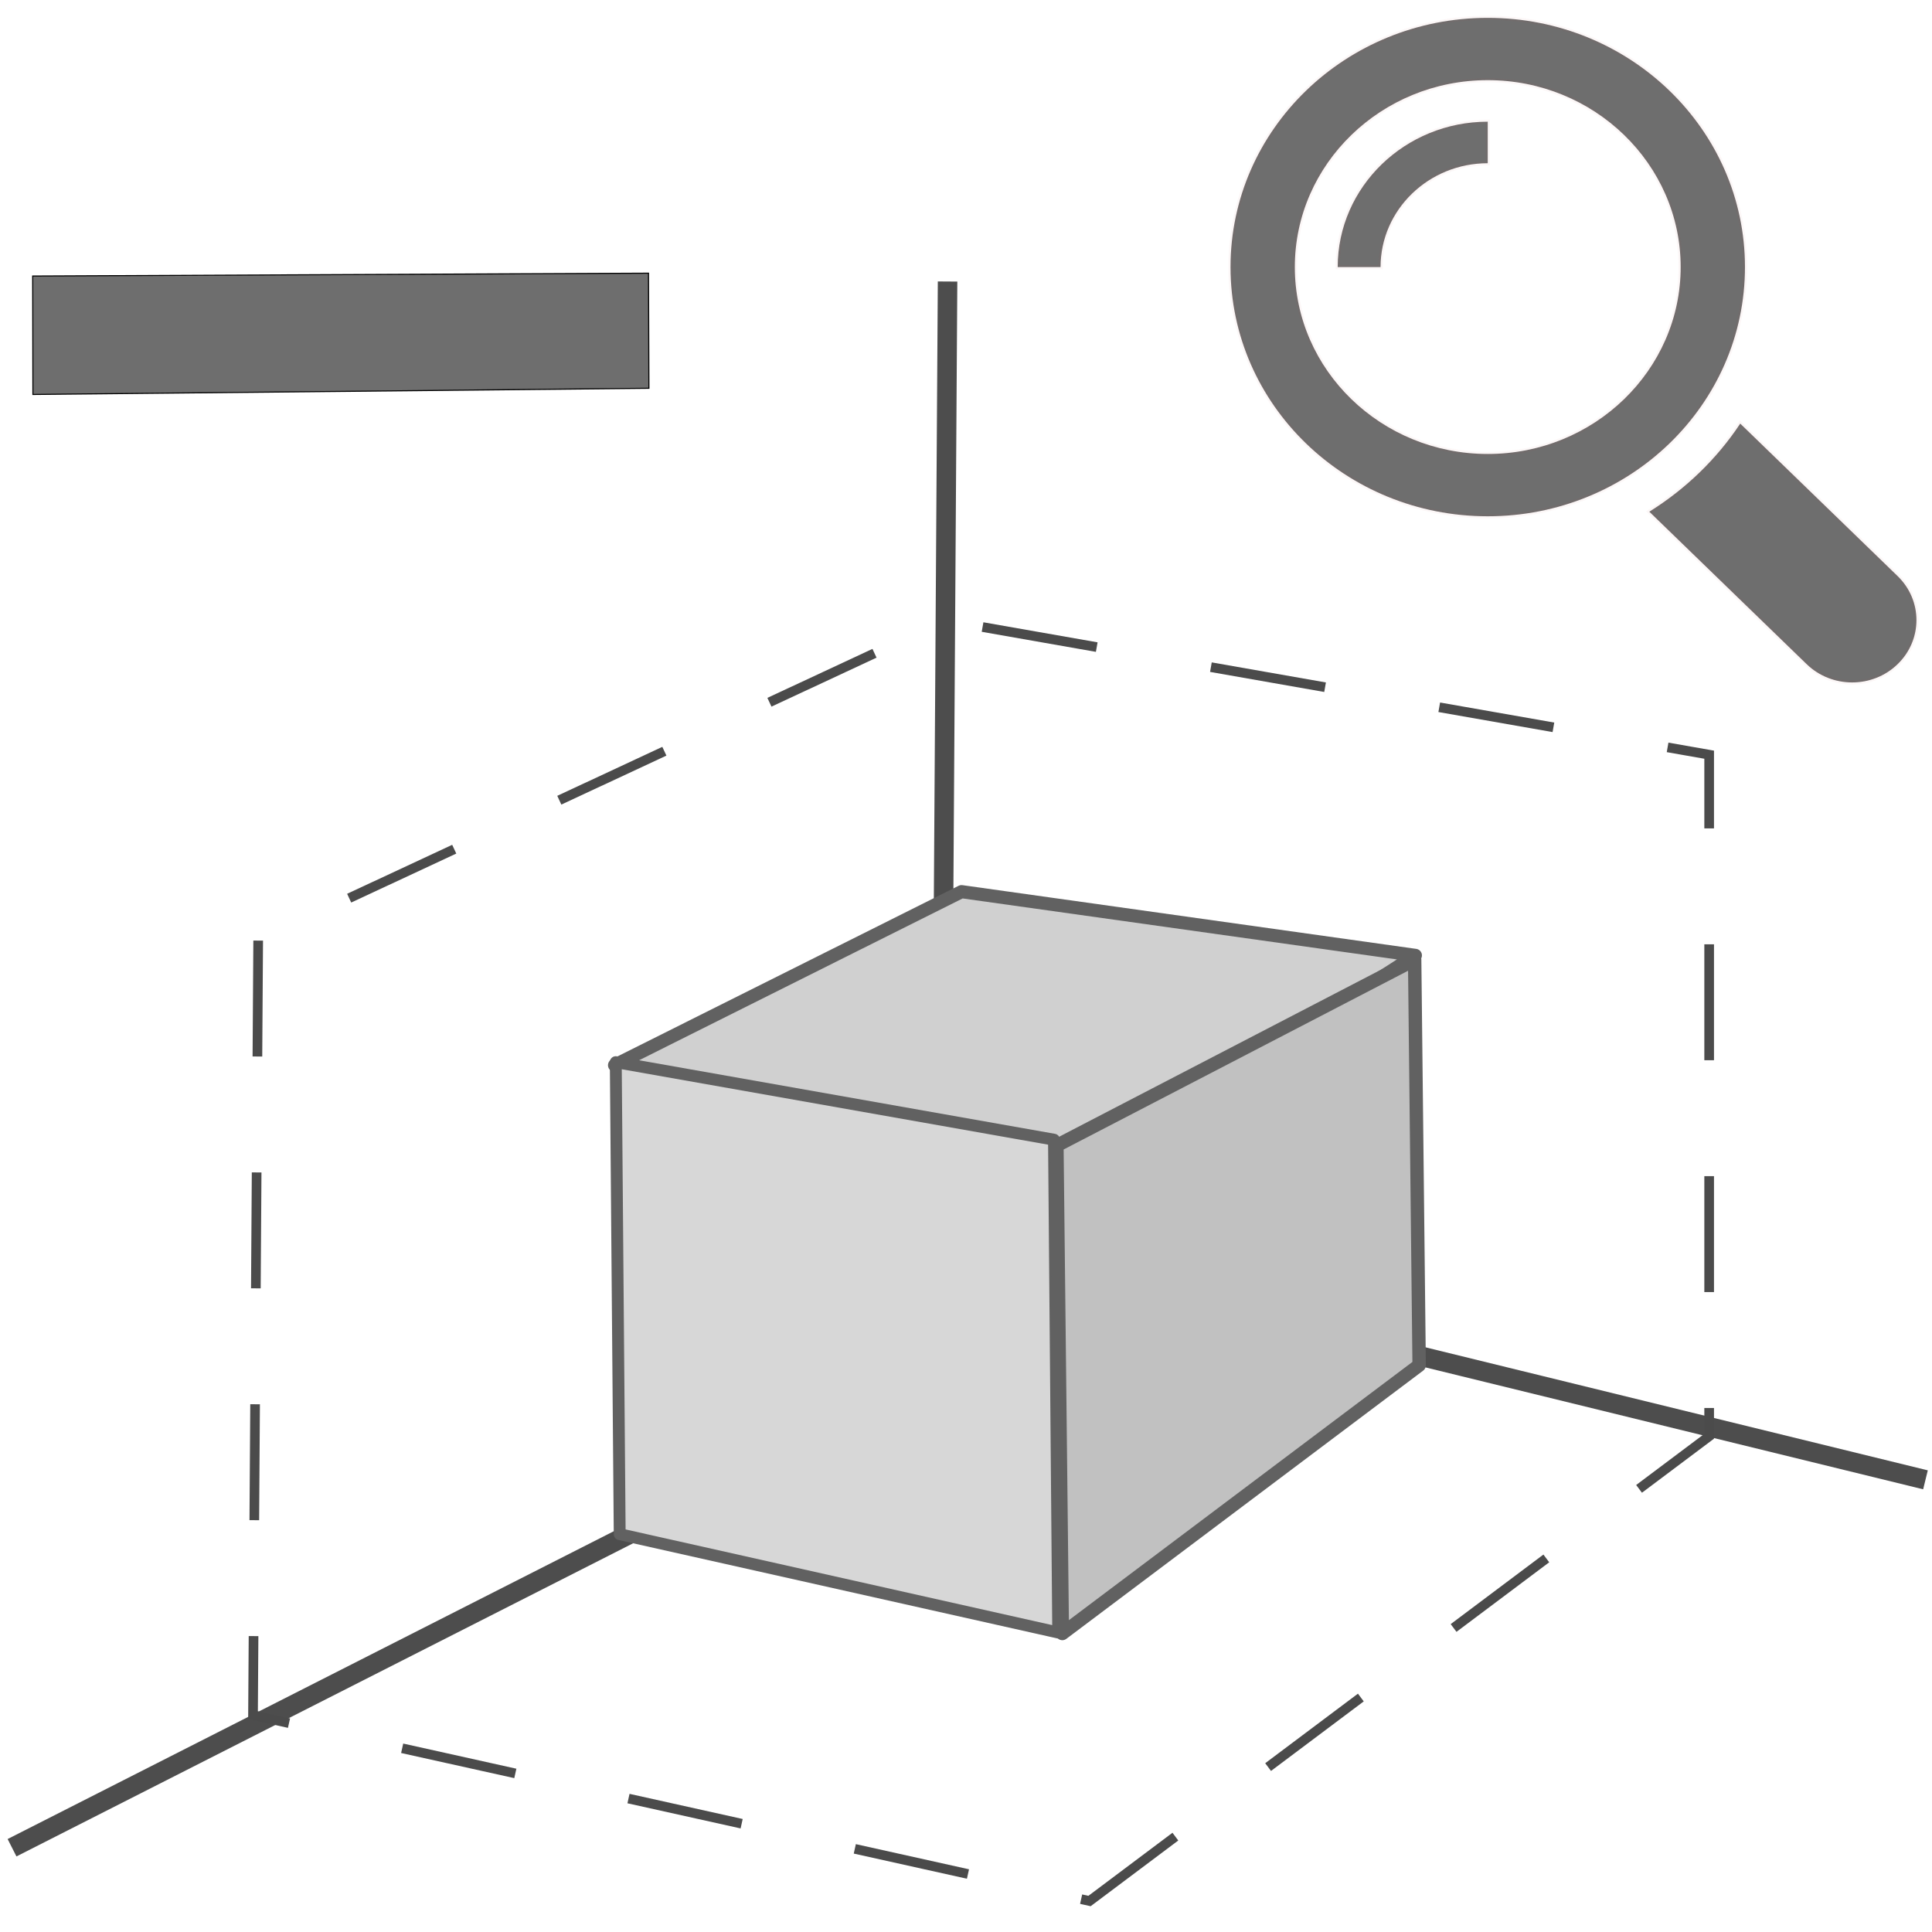
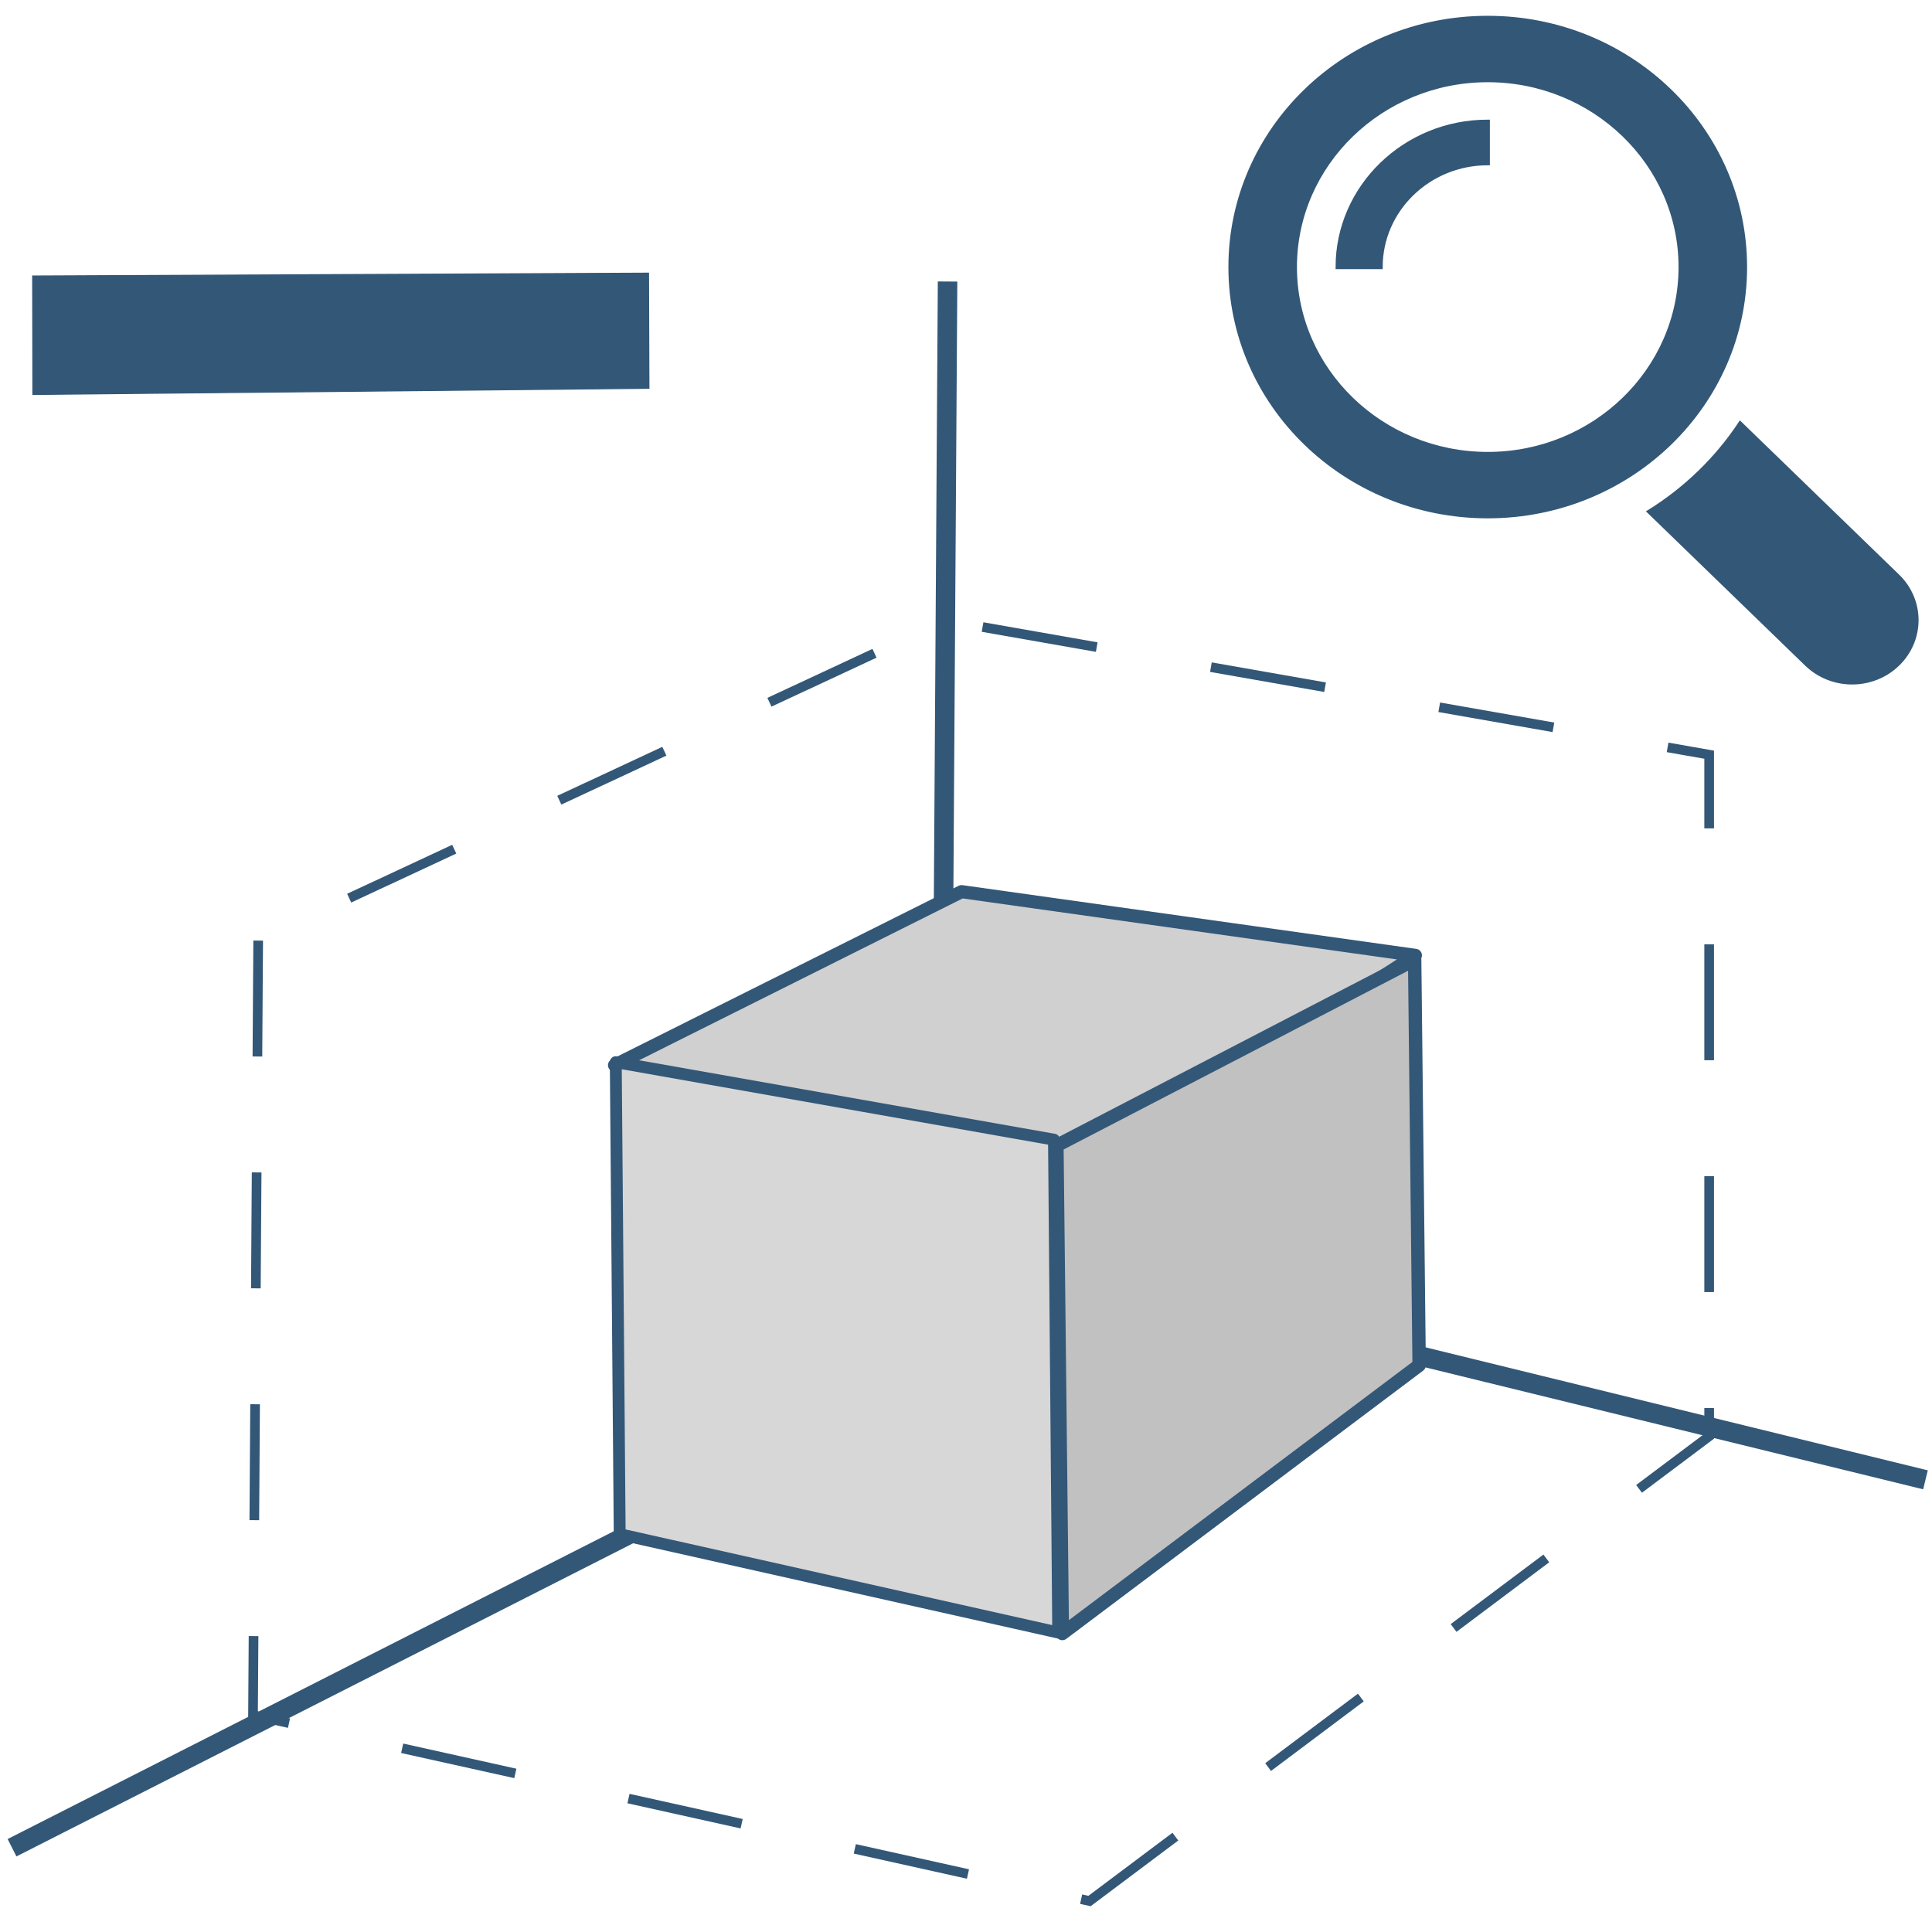
<svg xmlns="http://www.w3.org/2000/svg" xmlns:ns1="http://www.openswatchbook.org/uri/2009/osb" width="200mm" height="200mm" viewBox="0 0 200 200" version="1.1" id="svg8">
  <defs id="defs2">
    <linearGradient id="linearGradient6684" ns1:paint="solid">
      <stop style="stop-color:#ffffff;stop-opacity:1;" offset="0" id="stop6682" />
    </linearGradient>
    <linearGradient id="linearGradient6739" ns1:paint="solid">
      <stop style="stop-color:#000000;stop-opacity:1;" offset="0" id="stop6737" />
    </linearGradient>
  </defs>
  <g id="layer1" transform="translate(0,-97)">
    <g id="g4487" style="opacity:1;fill:#b0aaa6;fill-opacity:1;stroke:#ad3535;stroke-width:3;stroke-miterlimit:4;stroke-dasharray:none;stroke-opacity:0.042">
      <g aria-label="R" transform="scale(1.022838,0.977672)" style="font-style:normal;font-weight:normal;font-size:33.69px;line-height:1.25;font-family:sans-serif;letter-spacing:0px;word-spacing:0px;fill:#000000;fill-opacity:1;stroke:none;stroke-width:2.527" id="text4556">
        <text xml:space="preserve" style="font-style:normal;font-weight:normal;font-size:10.583px;line-height:1.25;font-family:sans-serif;letter-spacing:0px;word-spacing:0px;fill:#000000;fill-opacity:1;stroke:none;stroke-width:0.669" x="32.884" y="135.226" id="text4563" transform="scale(0.977672,1.022838)">
          <tspan id="tspan4561" x="32.884" y="144.882" style="stroke-width:0.669" />
        </text>
      </g>
-       <path style="fill:none;stroke:#4d4d4d;stroke-width:2.019;stroke-linecap:butt;stroke-linejoin:miter;stroke-miterlimit:4;stroke-dasharray:none;stroke-opacity:1" d="M 98.092,126.142 97.361,239.468 1.246,288.277 M 96.996,225.127 199.324,250.191" id="path4573" />
-       <path d="m 146.519,195.901 -32.175,20.661 -50.726,-9.293 35.921,-17.965 z" style="opacity:1;fill:#d0d0d0;fill-opacity:1;fill-rule:evenodd;stroke:#616161;stroke-width:1.359;stroke-linejoin:round;stroke-miterlimit:4;stroke-dasharray:none;stroke-opacity:1" id="path4521" />
-       <path d="m 109.545,266 -0.437,-51.021 -45.363,-8.025 0.406,48.864 z" style="opacity:1;fill:#d7d7d7;fill-opacity:1;fill-rule:evenodd;stroke:#616161;stroke-width:1.229;stroke-linejoin:round;stroke-miterlimit:4;stroke-dasharray:none;stroke-opacity:1" id="path4523" />
-       <path d="m 146.91,238.332 -36.939,27.766 -0.562,-50.522 37.036,-19.221 z" style="opacity:1;fill:#c1c1c1;fill-opacity:1;fill-rule:evenodd;stroke:#616161;stroke-width:1.388;stroke-linejoin:round;stroke-miterlimit:4;stroke-dasharray:none;stroke-opacity:1" id="path4525" />
+       <path style="fill:none;stroke:#335777;stroke-width:2.019;stroke-linecap:butt;stroke-linejoin:miter;stroke-miterlimit:4;stroke-dasharray:none;stroke-opacity:1" d="M 98.092,126.142 97.361,239.468 1.246,288.277 M 96.996,225.127 199.324,250.191" id="path4573" />
+       <path d="m 146.519,195.901 -32.175,20.661 -50.726,-9.293 35.921,-17.965 z" style="opacity:1;fill:#d0d0d0;fill-opacity:1;fill-rule:evenodd;stroke:#335777;stroke-width:1.359;stroke-linejoin:round;stroke-miterlimit:4;stroke-dasharray:none;stroke-opacity:1" id="path4521" />
+       <path d="m 109.545,266 -0.437,-51.021 -45.363,-8.025 0.406,48.864 z" style="opacity:1;fill:#d7d7d7;fill-opacity:1;fill-rule:evenodd;stroke:#335777;stroke-width:1.229;stroke-linejoin:round;stroke-miterlimit:4;stroke-dasharray:none;stroke-opacity:1" id="path4523" />
+       <path d="m 146.91,238.332 -36.939,27.766 -0.562,-50.522 37.036,-19.221 z" style="opacity:1;fill:#c1c1c1;fill-opacity:1;fill-rule:evenodd;stroke:#335777;stroke-width:1.388;stroke-linejoin:round;stroke-miterlimit:4;stroke-dasharray:none;stroke-opacity:1" id="path4525" />
      <g transform="matrix(0.2645833,0,0,0.2645833,114.5882,-77.60735)" id="g4600" />
      <g transform="matrix(0.2645833,0,0,0.2645833,114.5882,-77.60735)" id="g4602" />
      <g transform="matrix(0.2645833,0,0,0.2645833,114.5882,-77.60735)" id="g4604" />
      <g transform="matrix(0.2645833,0,0,0.2645833,114.5882,-77.60735)" id="g4606" />
      <g transform="matrix(0.2645833,0,0,0.2645833,114.5882,-77.60735)" id="g4608" />
      <g transform="matrix(0.2645833,0,0,0.2645833,114.5882,-77.60735)" id="g4610" />
      <g transform="matrix(0.2645833,0,0,0.2645833,114.5882,-77.60735)" id="g4612" />
      <g transform="matrix(0.2645833,0,0,0.2645833,114.5882,-77.60735)" id="g4614" />
      <g transform="matrix(0.2645833,0,0,0.2645833,114.5882,-77.60735)" id="g4616" />
      <g transform="matrix(0.2645833,0,0,0.2645833,114.5882,-77.60735)" id="g4618" />
      <g transform="matrix(0.2645833,0,0,0.2645833,114.5882,-77.60735)" id="g4620" />
      <g transform="matrix(0.2645833,0,0,0.2645833,114.5882,-77.60735)" id="g4622" />
      <g transform="matrix(0.2645833,0,0,0.2645833,114.5882,-77.60735)" id="g4624" />
      <g transform="matrix(0.2645833,0,0,0.2645833,114.5882,-77.60735)" id="g4626" />
      <g transform="matrix(0.2645833,0,0,0.2645833,114.5882,-77.60735)" id="g4628" />
-       <g transform="matrix(0.1463424,0,0,0.1417864,127.383,98.84799)" id="g4534" style="fill:#6e6e6e;fill-opacity:1">
-         <g id="g4532" style="fill:#6e6e6e;fill-opacity:1">
-           <path d="M 471.882,407.567 360.567,296.243 c -16.586,25.795 -38.536,47.734 -64.331,64.321 L 407.56,471.888 c 17.772,17.768 46.587,17.768 64.321,0 17.773,-17.739 17.773,-46.554 0.001,-64.321 z" id="path4526" style="fill:#6e6e6e;fill-opacity:1" />
-           <path d="M 363.909,181.955 C 363.909,81.473 282.44,0 181.956,0 81.474,0 0.001,81.473 0.001,181.955 c 0,100.482 81.473,181.951 181.955,181.951 100.484,0 181.953,-81.469 181.953,-181.951 z M 181.956,318.416 c -75.252,0 -136.465,-61.208 -136.465,-136.46 0,-75.252 61.213,-136.465 136.465,-136.465 75.25,0 136.468,61.213 136.468,136.465 0,75.252 -61.218,136.46 -136.468,136.46 z" id="path4528" style="fill:#6e6e6e;fill-opacity:1" />
-           <path d="m 75.817,181.955 h 30.322 c 0,-41.803 34.014,-75.814 75.816,-75.814 V 75.816 c -58.517,0 -106.138,47.621 -106.138,106.139 z" id="path4530" style="fill:#6e6e6e;fill-opacity:1" />
+       <g transform="matrix(0.1463424,0,0,0.1417864,127.383,98.84799)" id="g4534" style="fill:#335777;fill-opacity:1;stroke:#335777;stroke-opacity:1">
+         <g id="g4532" style="fill:#335777;fill-opacity:1;stroke:#335777;stroke-opacity:1">
+           <path d="M 471.882,407.567 360.567,296.243 c -16.586,25.795 -38.536,47.734 -64.331,64.321 L 407.56,471.888 c 17.772,17.768 46.587,17.768 64.321,0 17.773,-17.739 17.773,-46.554 0.001,-64.321 z" id="path4526" style="fill:#335777;fill-opacity:1;stroke:#335777;stroke-opacity:1" />
+           <path d="M 363.909,181.955 C 363.909,81.473 282.44,0 181.956,0 81.474,0 0.001,81.473 0.001,181.955 c 0,100.482 81.473,181.951 181.955,181.951 100.484,0 181.953,-81.469 181.953,-181.951 z M 181.956,318.416 c -75.252,0 -136.465,-61.208 -136.465,-136.46 0,-75.252 61.213,-136.465 136.465,-136.465 75.25,0 136.468,61.213 136.468,136.465 0,75.252 -61.218,136.46 -136.468,136.46 z" id="path4528" style="fill:#335777;fill-opacity:1;stroke:#335777;stroke-opacity:1" />
+           <path d="m 75.817,181.955 h 30.322 c 0,-41.803 34.014,-75.814 75.816,-75.814 V 75.816 c -58.517,0 -106.138,47.621 -106.138,106.139 z" id="path4530" style="fill:#335777;fill-opacity:1;stroke:#335777;stroke-opacity:1" />
        </g>
      </g>
-       <path style="opacity:1;fill:#6e6e6e;fill-opacity:1;stroke:#000000;stroke-width:0.112px;stroke-linecap:butt;stroke-linejoin:miter;stroke-miterlimit:4;stroke-dasharray:none;stroke-opacity:1" d="m 67.133,125.28 0.042,11.914 -63.768,0.641 -0.023,-12.26 z" id="path5153-4" />
-       <path style="fill:none;stroke:#4b4b4b;stroke-width:1;stroke-linecap:butt;stroke-linejoin:miter;stroke-opacity:1;stroke-miterlimit:4;stroke-dasharray:12,12;stroke-dashoffset:0" d="m 26.727,194.369 -0.535,80.181 86.595,19.243 64.145,-48.109 V 175.125 L 97.821,161.227 Z" id="path5222" />
+       <path style="opacity:1;fill:#335777;fill-opacity:1;stroke:#335777;stroke-width:0.112px;stroke-linecap:butt;stroke-linejoin:miter;stroke-miterlimit:4;stroke-dasharray:none;stroke-opacity:1" d="m 67.133,125.28 0.042,11.914 -63.768,0.641 -0.023,-12.26 z" id="path5153-4" />
+       <path style="fill:none;stroke:#335777;stroke-width:1;stroke-linecap:butt;stroke-linejoin:miter;stroke-opacity:1;stroke-miterlimit:4;stroke-dasharray:12, 12;stroke-dashoffset:0" d="m 26.727,194.369 -0.535,80.181 86.595,19.243 64.145,-48.109 V 175.125 L 97.821,161.227 Z" id="path5222" />
    </g>
  </g>
</svg>
